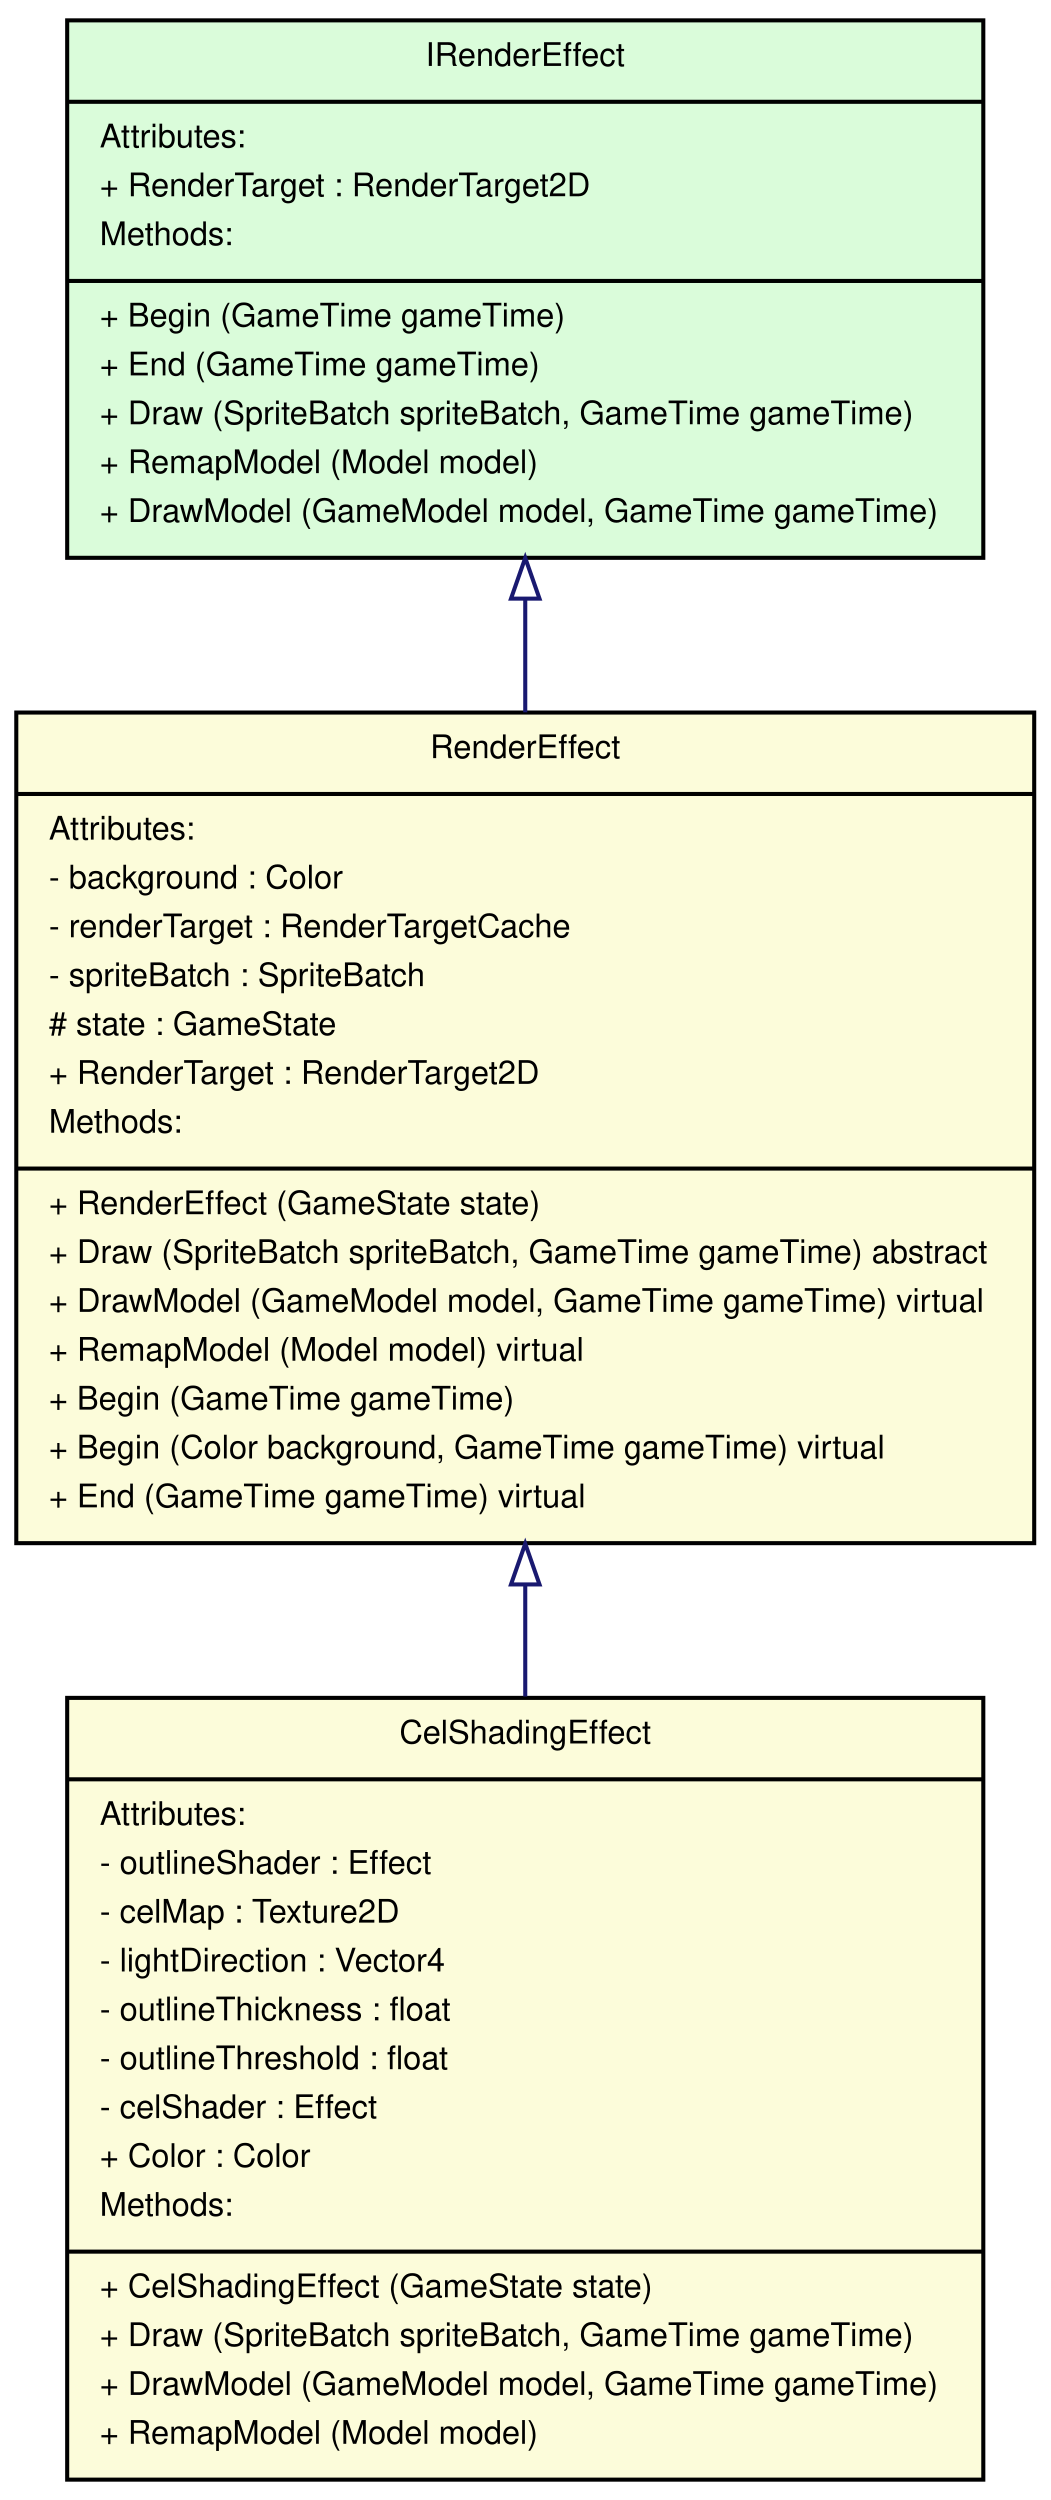
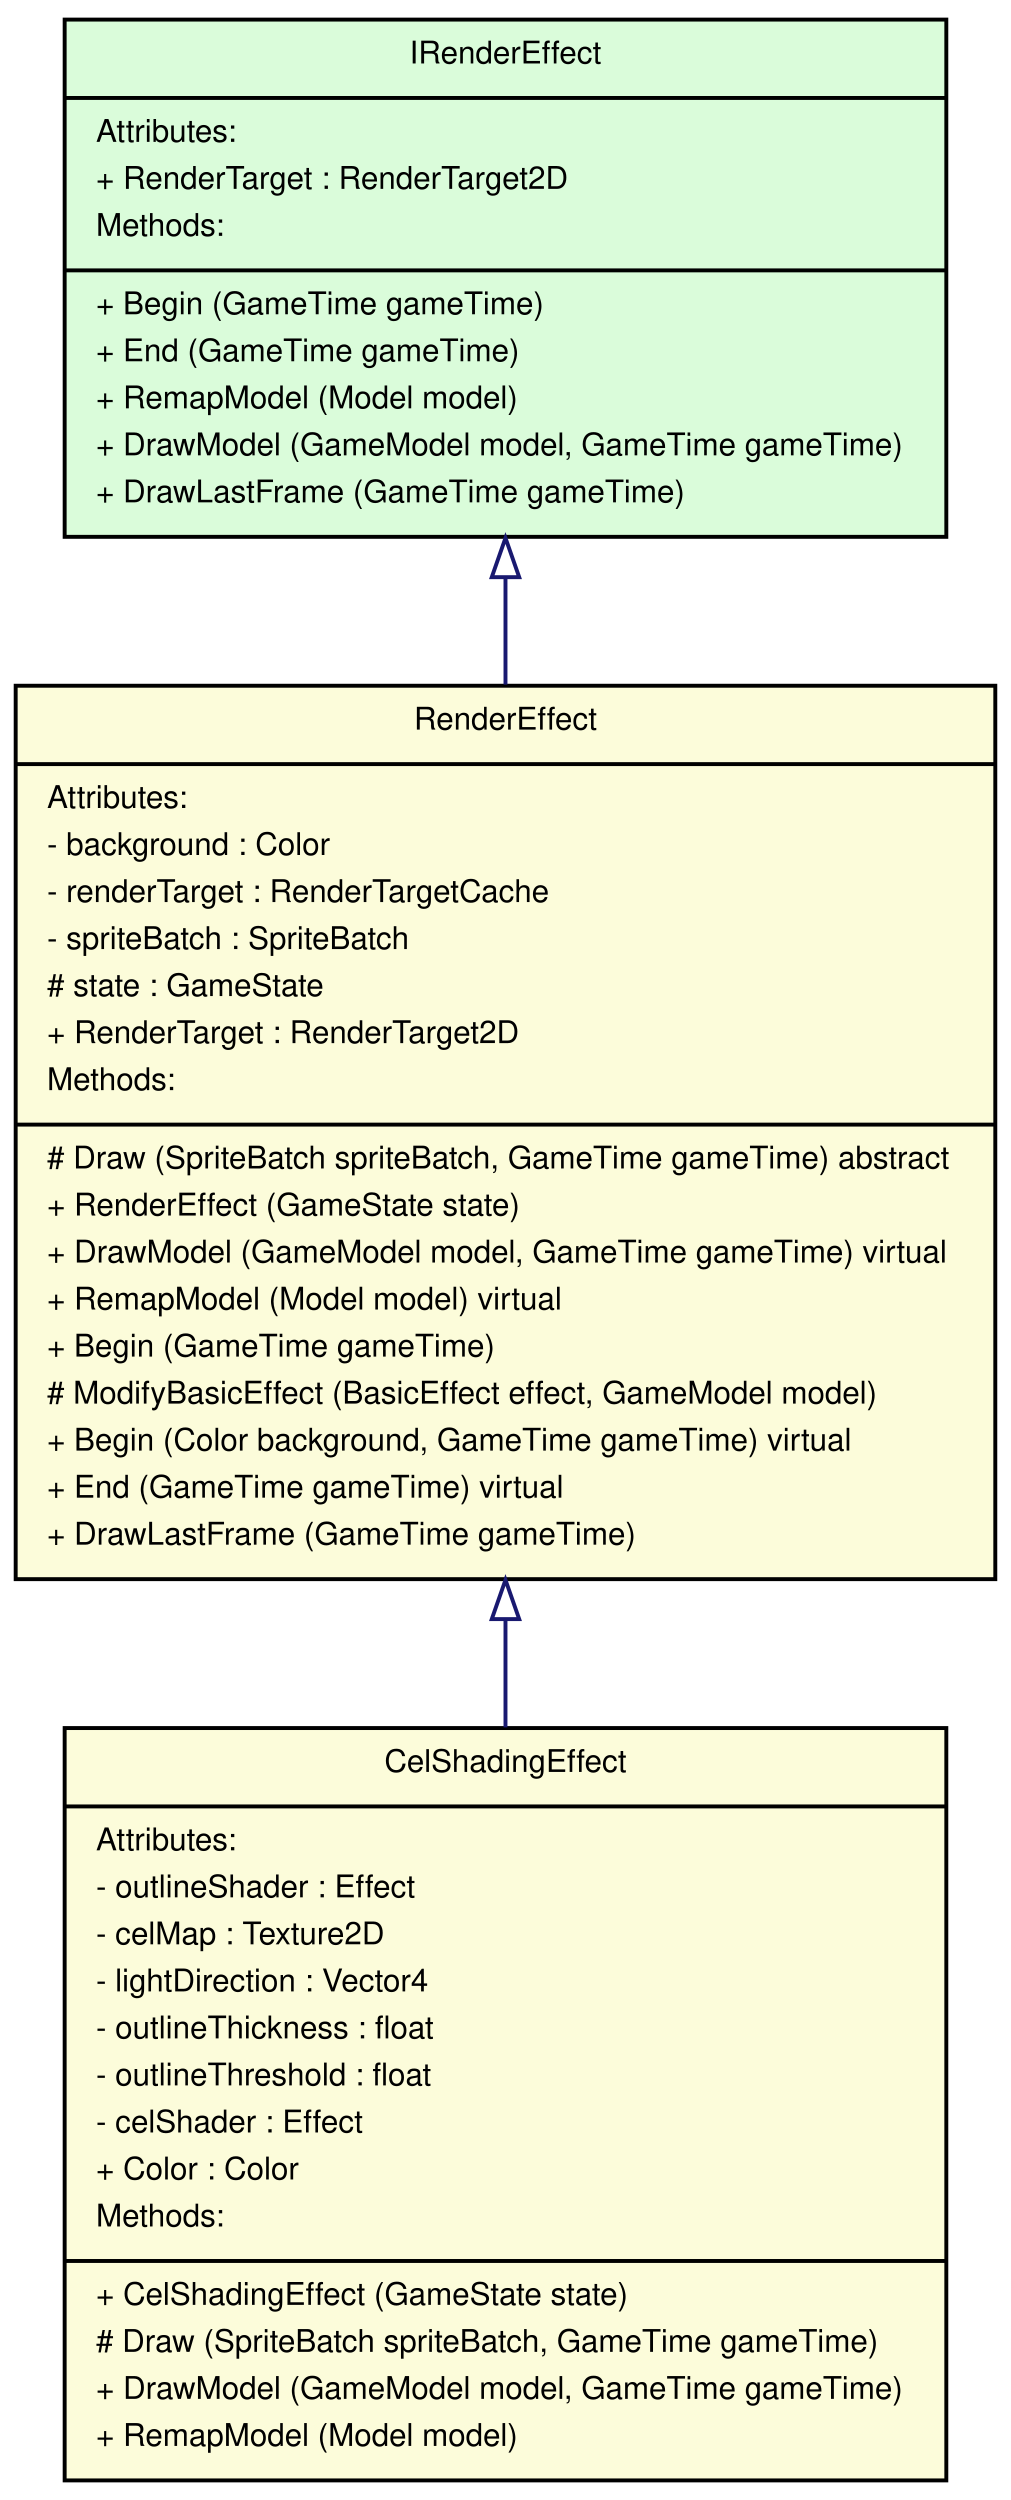
- <svg xmlns="http://www.w3.org/2000/svg" width="258pt" height="614pt" viewBox="0.00 0.00 258.00 614.00">
-   <g id="graph1" class="graph" transform="scale(1 1) rotate(0) translate(4 610)">
-     <polygon fill="white" stroke="white" points="-4,5 -4,-610 255,-610 255,5 -4,5" />
+ <svg xmlns="http://www.w3.org/2000/svg" width="258pt" height="638pt" viewBox="0.00 0.00 258.00 638.00">
+   <g id="graph1" class="graph" transform="scale(1 1) rotate(0) translate(4 634)">
+     <polygon fill="white" stroke="white" points="-4,5 -4,-634 255,-634 255,5 -4,5" />
    <g id="node1" class="node">
      <polygon fill="#fcfcda" stroke="black" points="12.5,-1 12.5,-193 237.5,-193 237.5,-1 12.5,-1" />
      <text text-anchor="middle" x="125" y="-181.8" font-family="Helvetica,sans-Serif" font-size="8.00">CelShadingEffect</text>
      <polyline fill="none" stroke="black" points="12.5,-173 237.5,-173 " />
      <text text-anchor="start" x="20.5" y="-161.8" font-family="Helvetica,sans-Serif" font-size="8.00">Attributes:</text>
      <text text-anchor="start" x="20.5" y="-149.8" font-family="Helvetica,sans-Serif" font-size="8.00">- outlineShader : Effect</text>
      <text text-anchor="start" x="20.5" y="-137.8" font-family="Helvetica,sans-Serif" font-size="8.00">- celMap : Texture2D</text>
      <text text-anchor="start" x="20.5" y="-125.8" font-family="Helvetica,sans-Serif" font-size="8.00">- lightDirection : Vector4</text>
      <text text-anchor="start" x="20.5" y="-113.8" font-family="Helvetica,sans-Serif" font-size="8.00">- outlineThickness : float</text>
      <text text-anchor="start" x="20.5" y="-101.8" font-family="Helvetica,sans-Serif" font-size="8.00">- outlineThreshold : float</text>
      <text text-anchor="start" x="20.5" y="-89.8" font-family="Helvetica,sans-Serif" font-size="8.00">- celShader : Effect</text>
      <text text-anchor="start" x="20.5" y="-77.8" font-family="Helvetica,sans-Serif" font-size="8.00">+ Color : Color</text>
      <text text-anchor="start" x="20.5" y="-65.8" font-family="Helvetica,sans-Serif" font-size="8.00">Methods:</text>
      <polyline fill="none" stroke="black" points="12.5,-57 237.5,-57 " />
      <text text-anchor="start" x="20.5" y="-45.8" font-family="Helvetica,sans-Serif" font-size="8.00">+ CelShadingEffect (GameState state)</text>
-       <text text-anchor="start" x="20.5" y="-33.8" font-family="Helvetica,sans-Serif" font-size="8.00">+ Draw (SpriteBatch spriteBatch, GameTime gameTime)</text>
+       <text text-anchor="start" x="20.5" y="-33.8" font-family="Helvetica,sans-Serif" font-size="8.00"># Draw (SpriteBatch spriteBatch, GameTime gameTime)</text>
      <text text-anchor="start" x="20.5" y="-21.8" font-family="Helvetica,sans-Serif" font-size="8.00">+ DrawModel (GameModel model, GameTime gameTime)</text>
      <text text-anchor="start" x="20.5" y="-9.8" font-family="Helvetica,sans-Serif" font-size="8.00">+ RemapModel (Model model)</text>
    </g>
    <g id="node2" class="node">
-       <polygon fill="#fcfcda" stroke="black" points="0,-231 0,-435 250,-435 250,-231 0,-231" />
-       <text text-anchor="middle" x="125" y="-423.8" font-family="Helvetica,sans-Serif" font-size="8.00">RenderEffect</text>
-       <polyline fill="none" stroke="black" points="0,-415 250,-415 " />
-       <text text-anchor="start" x="8" y="-403.8" font-family="Helvetica,sans-Serif" font-size="8.00">Attributes:</text>
-       <text text-anchor="start" x="8" y="-391.8" font-family="Helvetica,sans-Serif" font-size="8.00">- background : Color</text>
-       <text text-anchor="start" x="8" y="-379.8" font-family="Helvetica,sans-Serif" font-size="8.00">- renderTarget : RenderTargetCache</text>
-       <text text-anchor="start" x="8" y="-367.8" font-family="Helvetica,sans-Serif" font-size="8.00">- spriteBatch : SpriteBatch</text>
-       <text text-anchor="start" x="8" y="-355.8" font-family="Helvetica,sans-Serif" font-size="8.00"># state : GameState</text>
-       <text text-anchor="start" x="8" y="-343.8" font-family="Helvetica,sans-Serif" font-size="8.00">+ RenderTarget : RenderTarget2D</text>
-       <text text-anchor="start" x="8" y="-331.8" font-family="Helvetica,sans-Serif" font-size="8.00">Methods:</text>
-       <polyline fill="none" stroke="black" points="0,-323 250,-323 " />
-       <text text-anchor="start" x="8" y="-311.8" font-family="Helvetica,sans-Serif" font-size="8.00">+ RenderEffect (GameState state)</text>
-       <text text-anchor="start" x="8" y="-299.8" font-family="Helvetica,sans-Serif" font-size="8.00">+ Draw (SpriteBatch spriteBatch, GameTime gameTime) abstract</text>
-       <text text-anchor="start" x="8" y="-287.8" font-family="Helvetica,sans-Serif" font-size="8.00">+ DrawModel (GameModel model, GameTime gameTime) virtual</text>
-       <text text-anchor="start" x="8" y="-275.8" font-family="Helvetica,sans-Serif" font-size="8.00">+ RemapModel (Model model) virtual</text>
-       <text text-anchor="start" x="8" y="-263.8" font-family="Helvetica,sans-Serif" font-size="8.00">+ Begin (GameTime gameTime)</text>
-       <text text-anchor="start" x="8" y="-251.8" font-family="Helvetica,sans-Serif" font-size="8.00">+ Begin (Color background, GameTime gameTime) virtual</text>
-       <text text-anchor="start" x="8" y="-239.8" font-family="Helvetica,sans-Serif" font-size="8.00">+ End (GameTime gameTime) virtual</text>
+       <polygon fill="#fcfcda" stroke="black" points="0,-231 0,-459 250,-459 250,-231 0,-231" />
+       <text text-anchor="middle" x="125" y="-447.8" font-family="Helvetica,sans-Serif" font-size="8.00">RenderEffect</text>
+       <polyline fill="none" stroke="black" points="0,-439 250,-439 " />
+       <text text-anchor="start" x="8" y="-427.8" font-family="Helvetica,sans-Serif" font-size="8.00">Attributes:</text>
+       <text text-anchor="start" x="8" y="-415.8" font-family="Helvetica,sans-Serif" font-size="8.00">- background : Color</text>
+       <text text-anchor="start" x="8" y="-403.8" font-family="Helvetica,sans-Serif" font-size="8.00">- renderTarget : RenderTargetCache</text>
+       <text text-anchor="start" x="8" y="-391.8" font-family="Helvetica,sans-Serif" font-size="8.00">- spriteBatch : SpriteBatch</text>
+       <text text-anchor="start" x="8" y="-379.8" font-family="Helvetica,sans-Serif" font-size="8.00"># state : GameState</text>
+       <text text-anchor="start" x="8" y="-367.8" font-family="Helvetica,sans-Serif" font-size="8.00">+ RenderTarget : RenderTarget2D</text>
+       <text text-anchor="start" x="8" y="-355.8" font-family="Helvetica,sans-Serif" font-size="8.00">Methods:</text>
+       <polyline fill="none" stroke="black" points="0,-347 250,-347 " />
+       <text text-anchor="start" x="8" y="-335.8" font-family="Helvetica,sans-Serif" font-size="8.00"># Draw (SpriteBatch spriteBatch, GameTime gameTime) abstract</text>
+       <text text-anchor="start" x="8" y="-323.8" font-family="Helvetica,sans-Serif" font-size="8.00">+ RenderEffect (GameState state)</text>
+       <text text-anchor="start" x="8" y="-311.8" font-family="Helvetica,sans-Serif" font-size="8.00">+ DrawModel (GameModel model, GameTime gameTime) virtual</text>
+       <text text-anchor="start" x="8" y="-299.8" font-family="Helvetica,sans-Serif" font-size="8.00">+ RemapModel (Model model) virtual</text>
+       <text text-anchor="start" x="8" y="-287.8" font-family="Helvetica,sans-Serif" font-size="8.00">+ Begin (GameTime gameTime)</text>
+       <text text-anchor="start" x="8" y="-275.8" font-family="Helvetica,sans-Serif" font-size="8.00"># ModifyBasicEffect (BasicEffect effect, GameModel model)</text>
+       <text text-anchor="start" x="8" y="-263.8" font-family="Helvetica,sans-Serif" font-size="8.00">+ Begin (Color background, GameTime gameTime) virtual</text>
+       <text text-anchor="start" x="8" y="-251.8" font-family="Helvetica,sans-Serif" font-size="8.00">+ End (GameTime gameTime) virtual</text>
+       <text text-anchor="start" x="8" y="-239.8" font-family="Helvetica,sans-Serif" font-size="8.00">+ DrawLastFrame (GameTime gameTime)</text>
    </g>
    <g id="edge2" class="edge">
-       <path fill="none" stroke="midnightblue" d="M125,-220.598C125,-211.483 125,-202.323 125,-193.336" />
-       <polygon fill="none" stroke="midnightblue" points="121.5,-220.86 125,-230.86 128.5,-220.86 121.5,-220.86" />
+       <path fill="none" stroke="midnightblue" d="M125,-220.752C125,-211.484 125,-202.217 125,-193.16" />
+       <polygon fill="none" stroke="midnightblue" points="121.5,-220.799 125,-230.8 128.5,-220.8 121.5,-220.799" />
    </g>
    <g id="node3" class="node">
-       <polygon fill="#dafcda" stroke="black" points="12.5,-473 12.5,-605 237.5,-605 237.5,-473 12.5,-473" />
-       <text text-anchor="middle" x="125" y="-593.8" font-family="Helvetica,sans-Serif" font-size="8.00">IRenderEffect</text>
-       <polyline fill="none" stroke="black" points="12.5,-585 237.5,-585 " />
-       <text text-anchor="start" x="20.5" y="-573.8" font-family="Helvetica,sans-Serif" font-size="8.00">Attributes:</text>
-       <text text-anchor="start" x="20.5" y="-561.8" font-family="Helvetica,sans-Serif" font-size="8.00">+ RenderTarget : RenderTarget2D</text>
-       <text text-anchor="start" x="20.5" y="-549.8" font-family="Helvetica,sans-Serif" font-size="8.00">Methods:</text>
-       <polyline fill="none" stroke="black" points="12.5,-541 237.5,-541 " />
-       <text text-anchor="start" x="20.5" y="-529.8" font-family="Helvetica,sans-Serif" font-size="8.00">+ Begin (GameTime gameTime)</text>
-       <text text-anchor="start" x="20.5" y="-517.8" font-family="Helvetica,sans-Serif" font-size="8.00">+ End (GameTime gameTime)</text>
-       <text text-anchor="start" x="20.5" y="-505.8" font-family="Helvetica,sans-Serif" font-size="8.00">+ Draw (SpriteBatch spriteBatch, GameTime gameTime)</text>
-       <text text-anchor="start" x="20.5" y="-493.8" font-family="Helvetica,sans-Serif" font-size="8.00">+ RemapModel (Model model)</text>
-       <text text-anchor="start" x="20.5" y="-481.8" font-family="Helvetica,sans-Serif" font-size="8.00">+ DrawModel (GameModel model, GameTime gameTime)</text>
+       <polygon fill="#dafcda" stroke="black" points="12.5,-497 12.5,-629 237.5,-629 237.5,-497 12.5,-497" />
+       <text text-anchor="middle" x="125" y="-617.8" font-family="Helvetica,sans-Serif" font-size="8.00">IRenderEffect</text>
+       <polyline fill="none" stroke="black" points="12.5,-609 237.5,-609 " />
+       <text text-anchor="start" x="20.5" y="-597.8" font-family="Helvetica,sans-Serif" font-size="8.00">Attributes:</text>
+       <text text-anchor="start" x="20.5" y="-585.8" font-family="Helvetica,sans-Serif" font-size="8.00">+ RenderTarget : RenderTarget2D</text>
+       <text text-anchor="start" x="20.5" y="-573.8" font-family="Helvetica,sans-Serif" font-size="8.00">Methods:</text>
+       <polyline fill="none" stroke="black" points="12.5,-565 237.5,-565 " />
+       <text text-anchor="start" x="20.5" y="-553.8" font-family="Helvetica,sans-Serif" font-size="8.00">+ Begin (GameTime gameTime)</text>
+       <text text-anchor="start" x="20.5" y="-541.8" font-family="Helvetica,sans-Serif" font-size="8.00">+ End (GameTime gameTime)</text>
+       <text text-anchor="start" x="20.5" y="-529.8" font-family="Helvetica,sans-Serif" font-size="8.00">+ RemapModel (Model model)</text>
+       <text text-anchor="start" x="20.5" y="-517.8" font-family="Helvetica,sans-Serif" font-size="8.00">+ DrawModel (GameModel model, GameTime gameTime)</text>
+       <text text-anchor="start" x="20.5" y="-505.8" font-family="Helvetica,sans-Serif" font-size="8.00">+ DrawLastFrame (GameTime gameTime)</text>
    </g>
    <g id="edge4" class="edge">
-       <path fill="none" stroke="midnightblue" d="M125,-462.867C125,-453.791 125,-444.415 125,-435.051" />
-       <polygon fill="none" stroke="midnightblue" points="121.5,-462.97 125,-472.97 128.5,-462.97 121.5,-462.97" />
+       <path fill="none" stroke="midnightblue" d="M125,-486.488C125,-477.649 125,-468.496 125,-459.293" />
+       <polygon fill="none" stroke="midnightblue" points="121.5,-486.705 125,-496.705 128.5,-486.705 121.5,-486.705" />
    </g>
  </g>
</svg>
